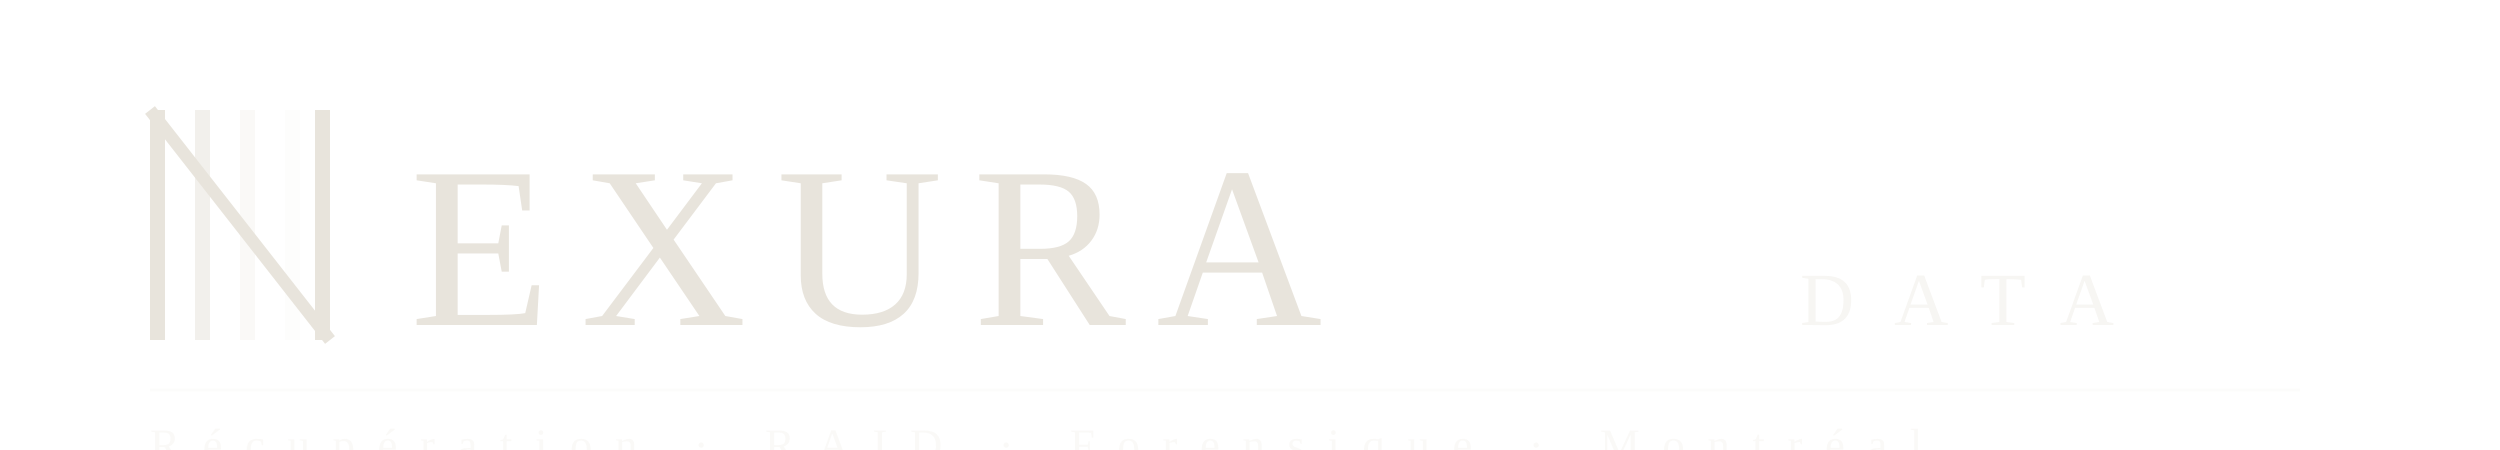
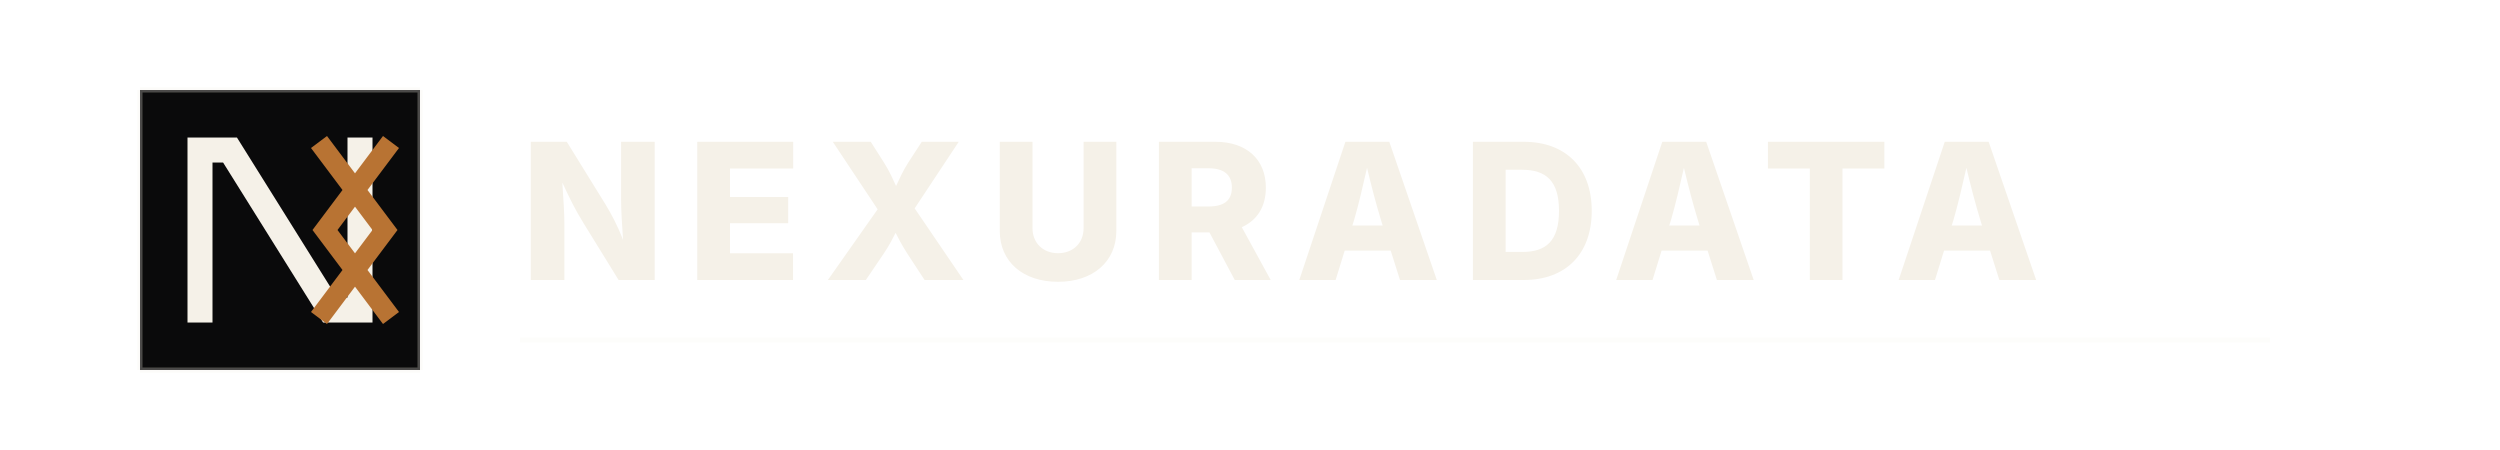
- <svg xmlns="http://www.w3.org/2000/svg" viewBox="0 0 500 90" width="500" height="90">
-   <g transform="translate(30, 22)">
-     <rect x="0" y="0" width="3" height="46" fill="#e8e4dc" opacity="1" />
-     <rect x="9" y="0" width="3" height="46" fill="#e8e4dc" opacity="0.55" />
-     <rect x="18" y="0" width="3" height="46" fill="#e8e4dc" opacity="0.22" />
-     <rect x="27" y="0" width="3" height="46" fill="#e8e4dc" opacity="0.08" />
-     <line x1="0" y1="0" x2="36" y2="46" stroke="#e8e4dc" stroke-width="2.5" stroke-linecap="butt" />
-     <rect x="33" y="0" width="3" height="46" fill="#e8e4dc" opacity="1" />
-     <text x="52" y="43" font-family="'Georgia', 'Times New Roman', serif" font-size="46" font-weight="400" letter-spacing="6" fill="#e8e4dc">EXURA</text>
-     <text x="330" y="43" font-family="'Georgia', 'Times New Roman', serif" font-size="15" font-weight="400" letter-spacing="8" fill="#e8e4dc" opacity="0.35">DATA</text>
-     <line x1="0" y1="56" x2="430" y2="56" stroke="#e8e4dc" stroke-width="0.5" opacity="0.12" />
-     <text x="0" y="70" font-family="'Georgia', 'Times New Roman', serif" font-size="9" letter-spacing="4.5" fill="#e8e4dc" opacity="0.22">Récupération · RAID · Forensique · Montréal</text>
+ <svg xmlns="http://www.w3.org/2000/svg" viewBox="0 0 500 90" width="500" height="90" role="img" aria-labelledby="title desc">
+   <g transform="translate(28, 18)">
+     <path d="M0 0H56V56H0Z" fill="#0A0A0B" />
+     <path d="M0 0H56M0 0V56M56 0V56M0 56H56" fill="none" stroke="#F5F1E8" stroke-width="1" opacity="0.28" />
+     <path d="M12 44V12H18L38 44H44V12" fill="none" stroke="#F5F1E8" stroke-width="5" stroke-linecap="square" stroke-linejoin="miter" />
+     <path d="M37 12L49 28L37 44M49 12L37 28L49 44" fill="none" stroke="#B87333" stroke-width="4" stroke-linecap="square" stroke-linejoin="miter" />
  </g>
+   <text x="104" y="56" font-family="'Inter Tight', 'IBM Plex Sans', Inter, Arial, sans-serif" font-size="38" font-weight="800" letter-spacing="4.2" fill="#F5F1E8">NEXURADATA</text>
+   <line x1="104" y1="68" x2="454" y2="68" stroke="#F5F1E8" stroke-width="1" opacity="0.16" />
</svg>
